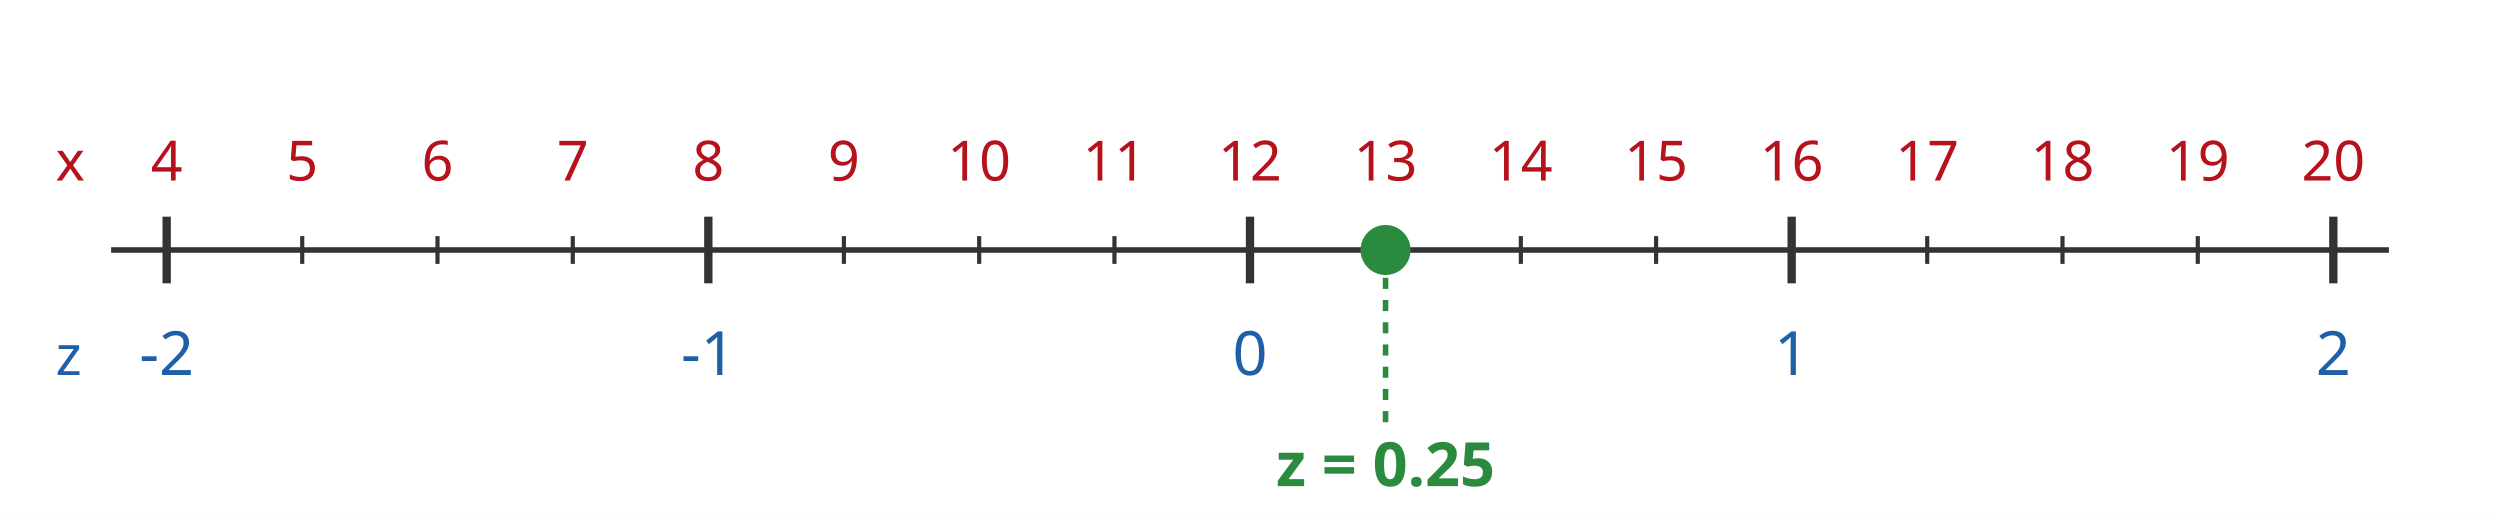
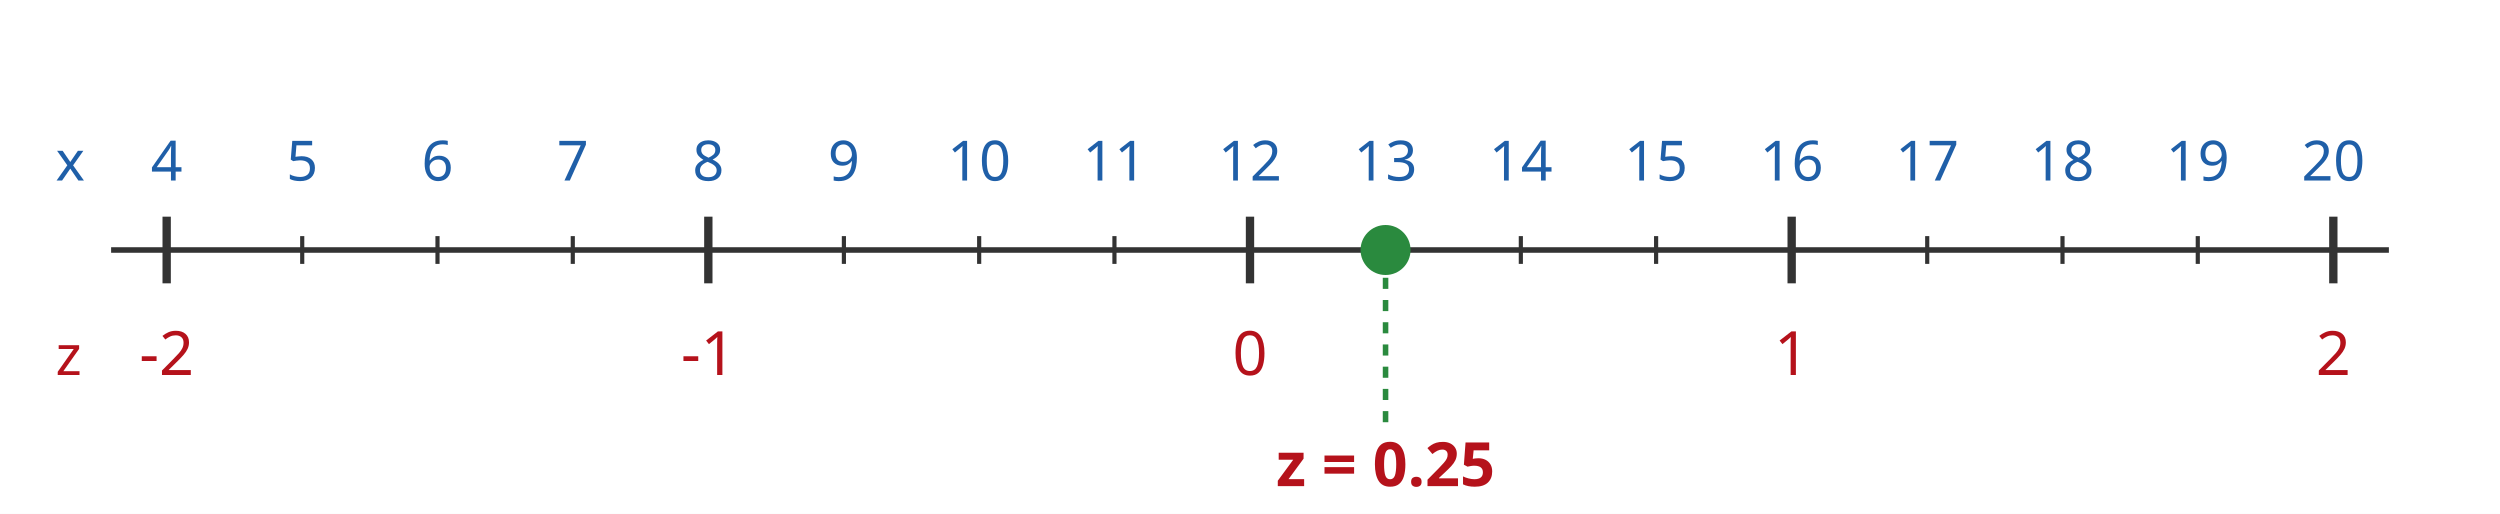
<svg xmlns="http://www.w3.org/2000/svg" viewBox="0 0 900 185" width="900" height="185" font-family="sans-serif">
  <rect width="900" height="185" fill="white" />
-   <text x="20" y="65" font-size="20" fill="#b5121b">x</text>
-   <text x="20" y="135" font-size="20" fill="#1f5fa8">z</text>
+   <text x="20" y="65" font-size="20" fill="#1f5fa8">x</text>
+   <text x="20" y="135" font-size="20" fill="#b5121b">z</text>
  <line x1="40" y1="90" x2="860" y2="90" stroke="#333" stroke-width="2" />
  <line x1="60.0" y1="85" x2="60.0" y2="95" stroke="#333" stroke-width="1.5" />
-   <text x="60.0" y="65" font-size="20" text-anchor="middle" fill="#b5121b">4</text>
+   <text x="60.0" y="65" font-size="20" text-anchor="middle" fill="#1f5fa8">4</text>
  <line x1="108.8" y1="85" x2="108.8" y2="95" stroke="#333" stroke-width="1.5" />
-   <text x="108.8" y="65" font-size="20" text-anchor="middle" fill="#b5121b">5</text>
+   <text x="108.8" y="65" font-size="20" text-anchor="middle" fill="#1f5fa8">5</text>
  <line x1="157.5" y1="85" x2="157.5" y2="95" stroke="#333" stroke-width="1.5" />
-   <text x="157.5" y="65" font-size="20" text-anchor="middle" fill="#b5121b">6</text>
+   <text x="157.5" y="65" font-size="20" text-anchor="middle" fill="#1f5fa8">6</text>
  <line x1="206.2" y1="85" x2="206.2" y2="95" stroke="#333" stroke-width="1.5" />
-   <text x="206.2" y="65" font-size="20" text-anchor="middle" fill="#b5121b">7</text>
+   <text x="206.2" y="65" font-size="20" text-anchor="middle" fill="#1f5fa8">7</text>
  <line x1="255.0" y1="85" x2="255.0" y2="95" stroke="#333" stroke-width="1.5" />
-   <text x="255.0" y="65" font-size="20" text-anchor="middle" fill="#b5121b">8</text>
+   <text x="255.0" y="65" font-size="20" text-anchor="middle" fill="#1f5fa8">8</text>
  <line x1="303.8" y1="85" x2="303.8" y2="95" stroke="#333" stroke-width="1.5" />
-   <text x="303.8" y="65" font-size="20" text-anchor="middle" fill="#b5121b">9</text>
+   <text x="303.8" y="65" font-size="20" text-anchor="middle" fill="#1f5fa8">9</text>
  <line x1="352.5" y1="85" x2="352.5" y2="95" stroke="#333" stroke-width="1.5" />
-   <text x="352.5" y="65" font-size="20" text-anchor="middle" fill="#b5121b">10</text>
+   <text x="352.5" y="65" font-size="20" text-anchor="middle" fill="#1f5fa8">10</text>
  <line x1="401.2" y1="85" x2="401.2" y2="95" stroke="#333" stroke-width="1.5" />
-   <text x="401.2" y="65" font-size="20" text-anchor="middle" fill="#b5121b">11</text>
+   <text x="401.2" y="65" font-size="20" text-anchor="middle" fill="#1f5fa8">11</text>
  <line x1="450.0" y1="85" x2="450.0" y2="95" stroke="#333" stroke-width="1.5" />
-   <text x="450.0" y="65" font-size="20" text-anchor="middle" fill="#b5121b">12</text>
+   <text x="450.0" y="65" font-size="20" text-anchor="middle" fill="#1f5fa8">12</text>
  <line x1="498.8" y1="85" x2="498.8" y2="95" stroke="#333" stroke-width="1.5" />
-   <text x="498.8" y="65" font-size="20" text-anchor="middle" fill="#b5121b">13</text>
+   <text x="498.8" y="65" font-size="20" text-anchor="middle" fill="#1f5fa8">13</text>
  <line x1="547.5" y1="85" x2="547.5" y2="95" stroke="#333" stroke-width="1.5" />
-   <text x="547.5" y="65" font-size="20" text-anchor="middle" fill="#b5121b">14</text>
+   <text x="547.5" y="65" font-size="20" text-anchor="middle" fill="#1f5fa8">14</text>
  <line x1="596.2" y1="85" x2="596.2" y2="95" stroke="#333" stroke-width="1.5" />
-   <text x="596.2" y="65" font-size="20" text-anchor="middle" fill="#b5121b">15</text>
+   <text x="596.2" y="65" font-size="20" text-anchor="middle" fill="#1f5fa8">15</text>
  <line x1="645.0" y1="85" x2="645.0" y2="95" stroke="#333" stroke-width="1.5" />
-   <text x="645.0" y="65" font-size="20" text-anchor="middle" fill="#b5121b">16</text>
+   <text x="645.0" y="65" font-size="20" text-anchor="middle" fill="#1f5fa8">16</text>
  <line x1="693.8" y1="85" x2="693.8" y2="95" stroke="#333" stroke-width="1.5" />
-   <text x="693.8" y="65" font-size="20" text-anchor="middle" fill="#b5121b">17</text>
+   <text x="693.8" y="65" font-size="20" text-anchor="middle" fill="#1f5fa8">17</text>
  <line x1="742.5" y1="85" x2="742.5" y2="95" stroke="#333" stroke-width="1.5" />
-   <text x="742.5" y="65" font-size="20" text-anchor="middle" fill="#b5121b">18</text>
+   <text x="742.5" y="65" font-size="20" text-anchor="middle" fill="#1f5fa8">18</text>
  <line x1="791.2" y1="85" x2="791.2" y2="95" stroke="#333" stroke-width="1.5" />
-   <text x="791.2" y="65" font-size="20" text-anchor="middle" fill="#b5121b">19</text>
+   <text x="791.2" y="65" font-size="20" text-anchor="middle" fill="#1f5fa8">19</text>
  <line x1="840.0" y1="85" x2="840.0" y2="95" stroke="#333" stroke-width="1.5" />
-   <text x="840.0" y="65" font-size="20" text-anchor="middle" fill="#b5121b">20</text>
+   <text x="840.0" y="65" font-size="20" text-anchor="middle" fill="#1f5fa8">20</text>
  <line x1="60.0" y1="78" x2="60.0" y2="102" stroke="#333" stroke-width="3" />
-   <text x="60.0" y="135" font-size="22" text-anchor="middle" fill="#1f5fa8">-2</text>
+   <text x="60.0" y="135" font-size="22" text-anchor="middle" fill="#b5121b">-2</text>
  <line x1="255.0" y1="78" x2="255.0" y2="102" stroke="#333" stroke-width="3" />
-   <text x="255.0" y="135" font-size="22" text-anchor="middle" fill="#1f5fa8">-1</text>
+   <text x="255.0" y="135" font-size="22" text-anchor="middle" fill="#b5121b">-1</text>
  <line x1="450.0" y1="78" x2="450.0" y2="102" stroke="#333" stroke-width="3" />
-   <text x="450.0" y="135" font-size="22" text-anchor="middle" fill="#1f5fa8">0</text>
+   <text x="450.0" y="135" font-size="22" text-anchor="middle" fill="#b5121b">0</text>
  <line x1="645.0" y1="78" x2="645.0" y2="102" stroke="#333" stroke-width="3" />
-   <text x="645.0" y="135" font-size="22" text-anchor="middle" fill="#1f5fa8">1</text>
+   <text x="645.0" y="135" font-size="22" text-anchor="middle" fill="#b5121b">1</text>
  <line x1="840.0" y1="78" x2="840.0" y2="102" stroke="#333" stroke-width="3" />
-   <text x="840.0" y="135" font-size="22" text-anchor="middle" fill="#1f5fa8">2</text>
+   <text x="840.0" y="135" font-size="22" text-anchor="middle" fill="#b5121b">2</text>
  <circle cx="498.8" cy="90" r="9" fill="#2a8a3e" />
  <line x1="498.8" y1="100" x2="498.8" y2="152" stroke="#2a8a3e" stroke-width="2" stroke-dasharray="4 4" />
-   <text x="498.8" y="175" font-size="22" font-weight="bold" text-anchor="middle" fill="#2a8a3e">z = 0.25</text>
+   <text x="498.8" y="175" font-size="22" font-weight="bold" text-anchor="middle" fill="#b5121b">z = 0.25</text>
</svg>
